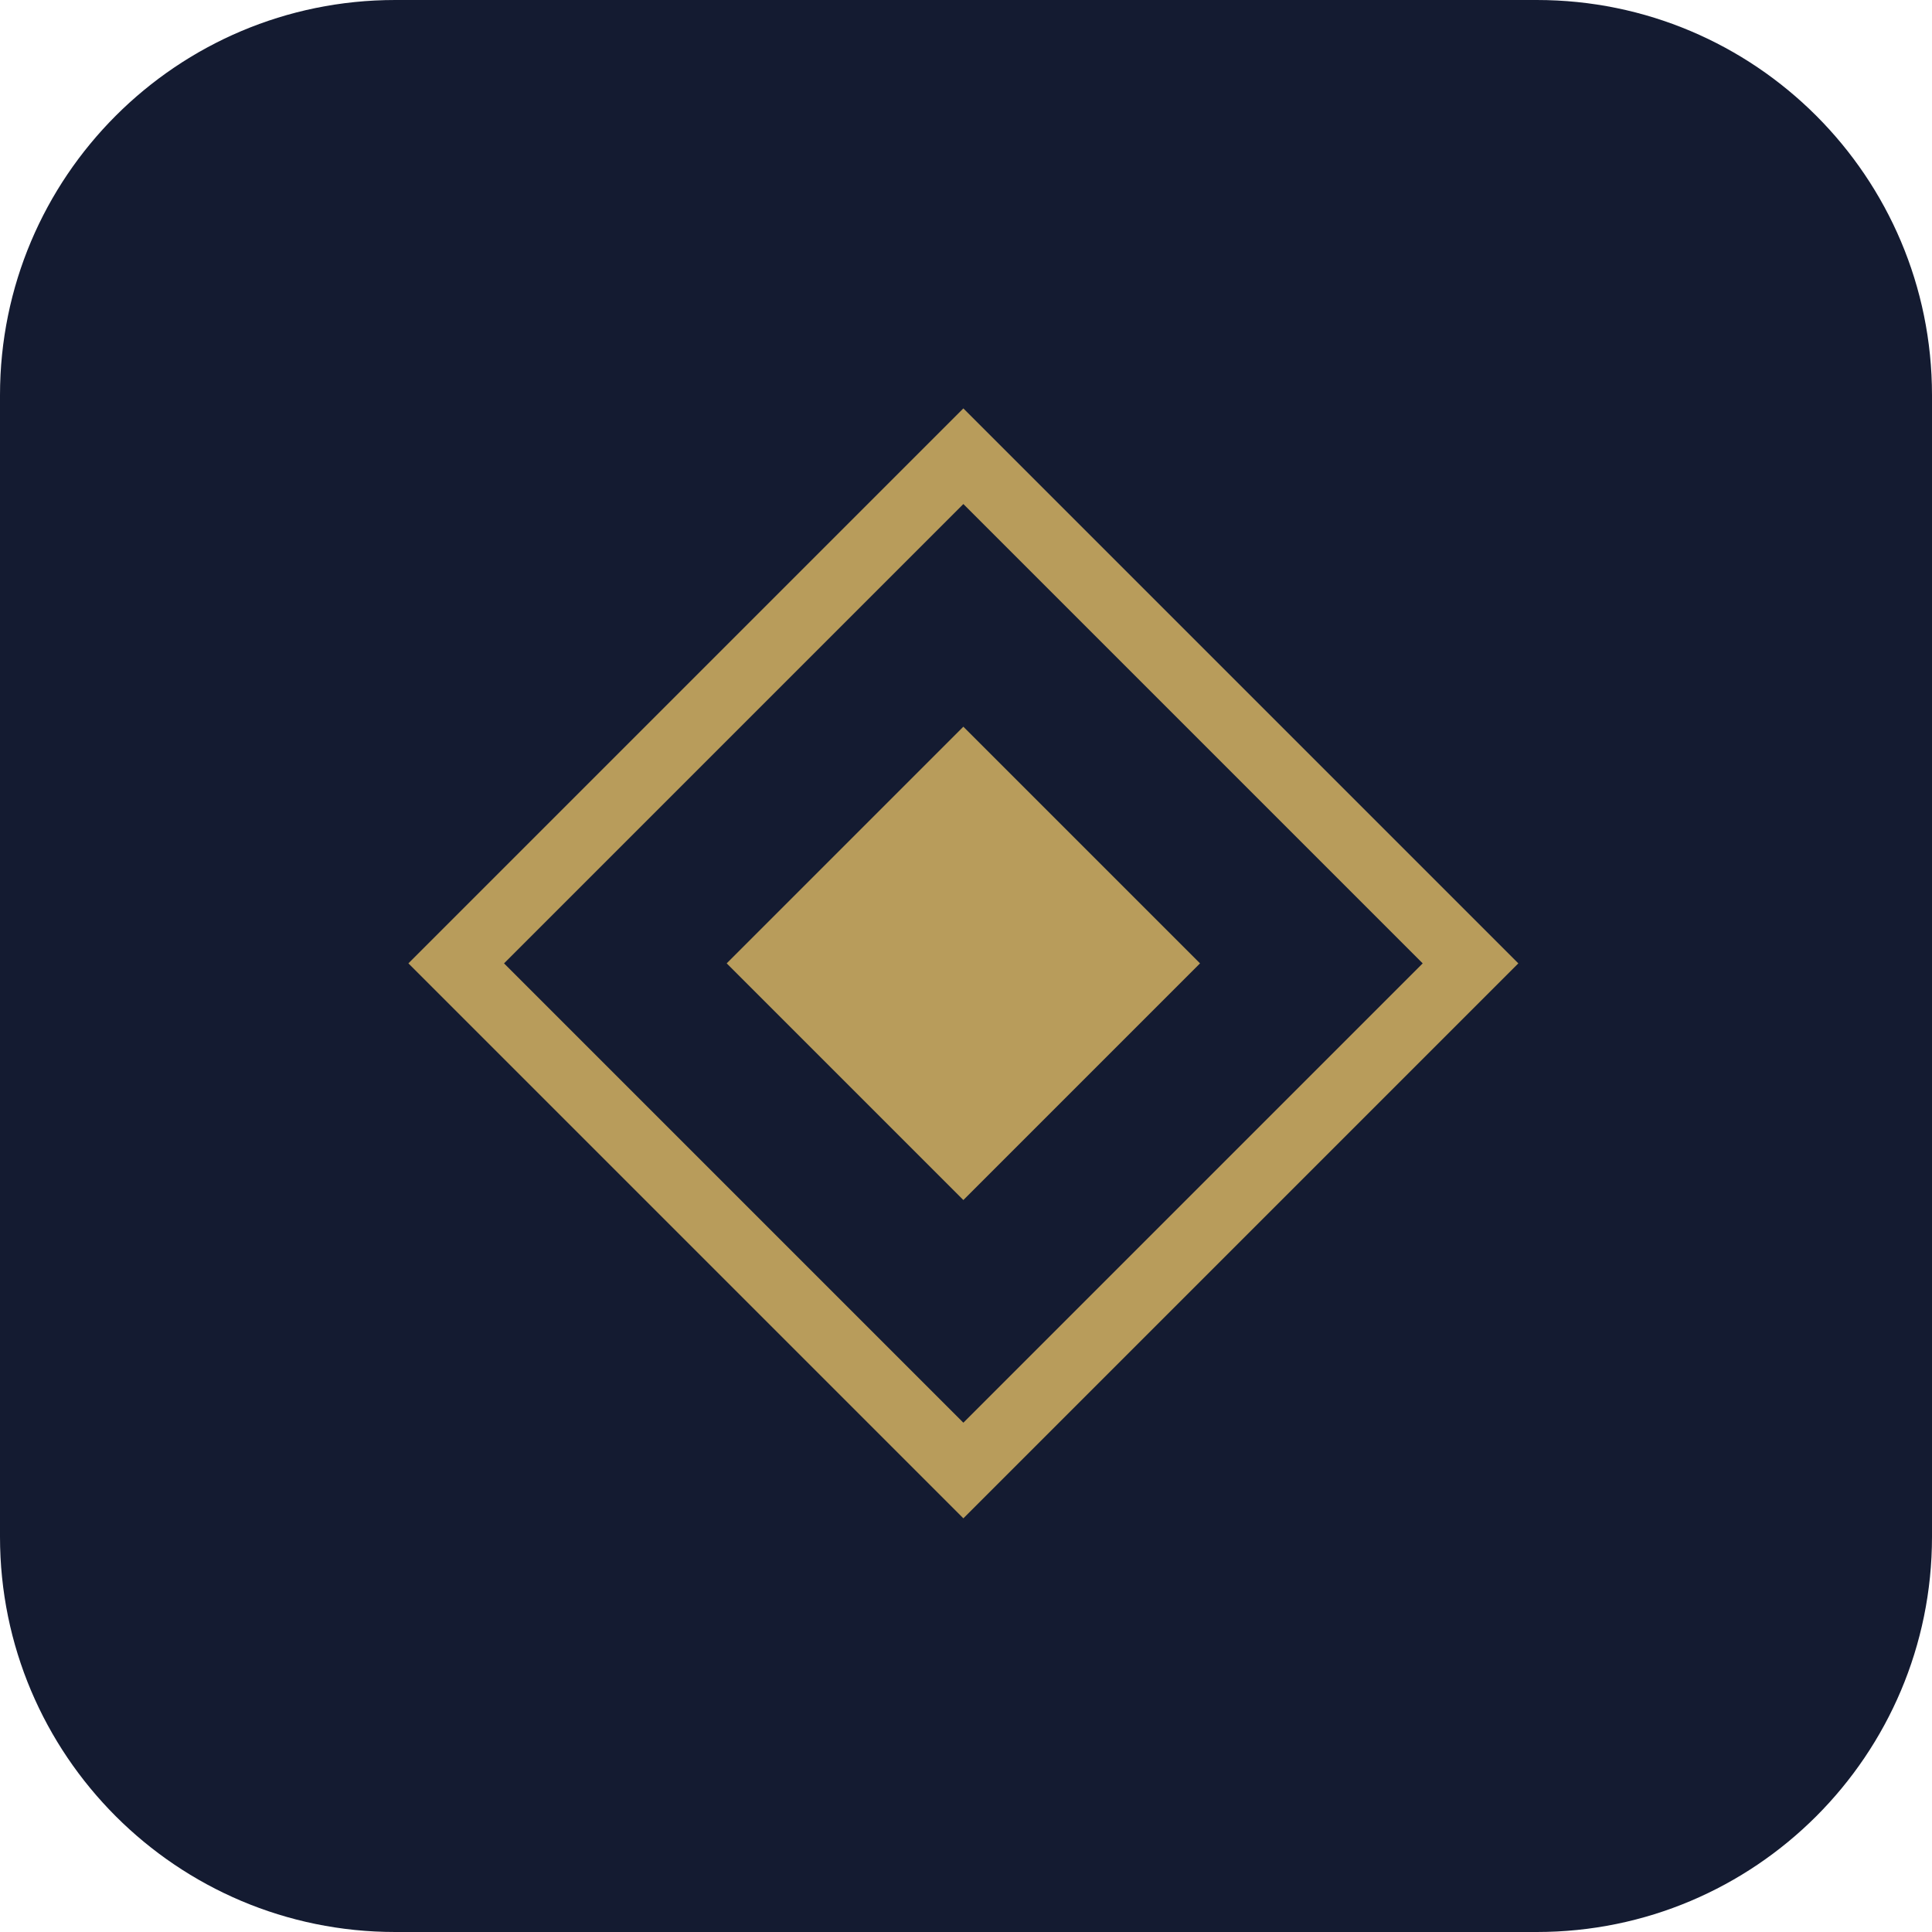
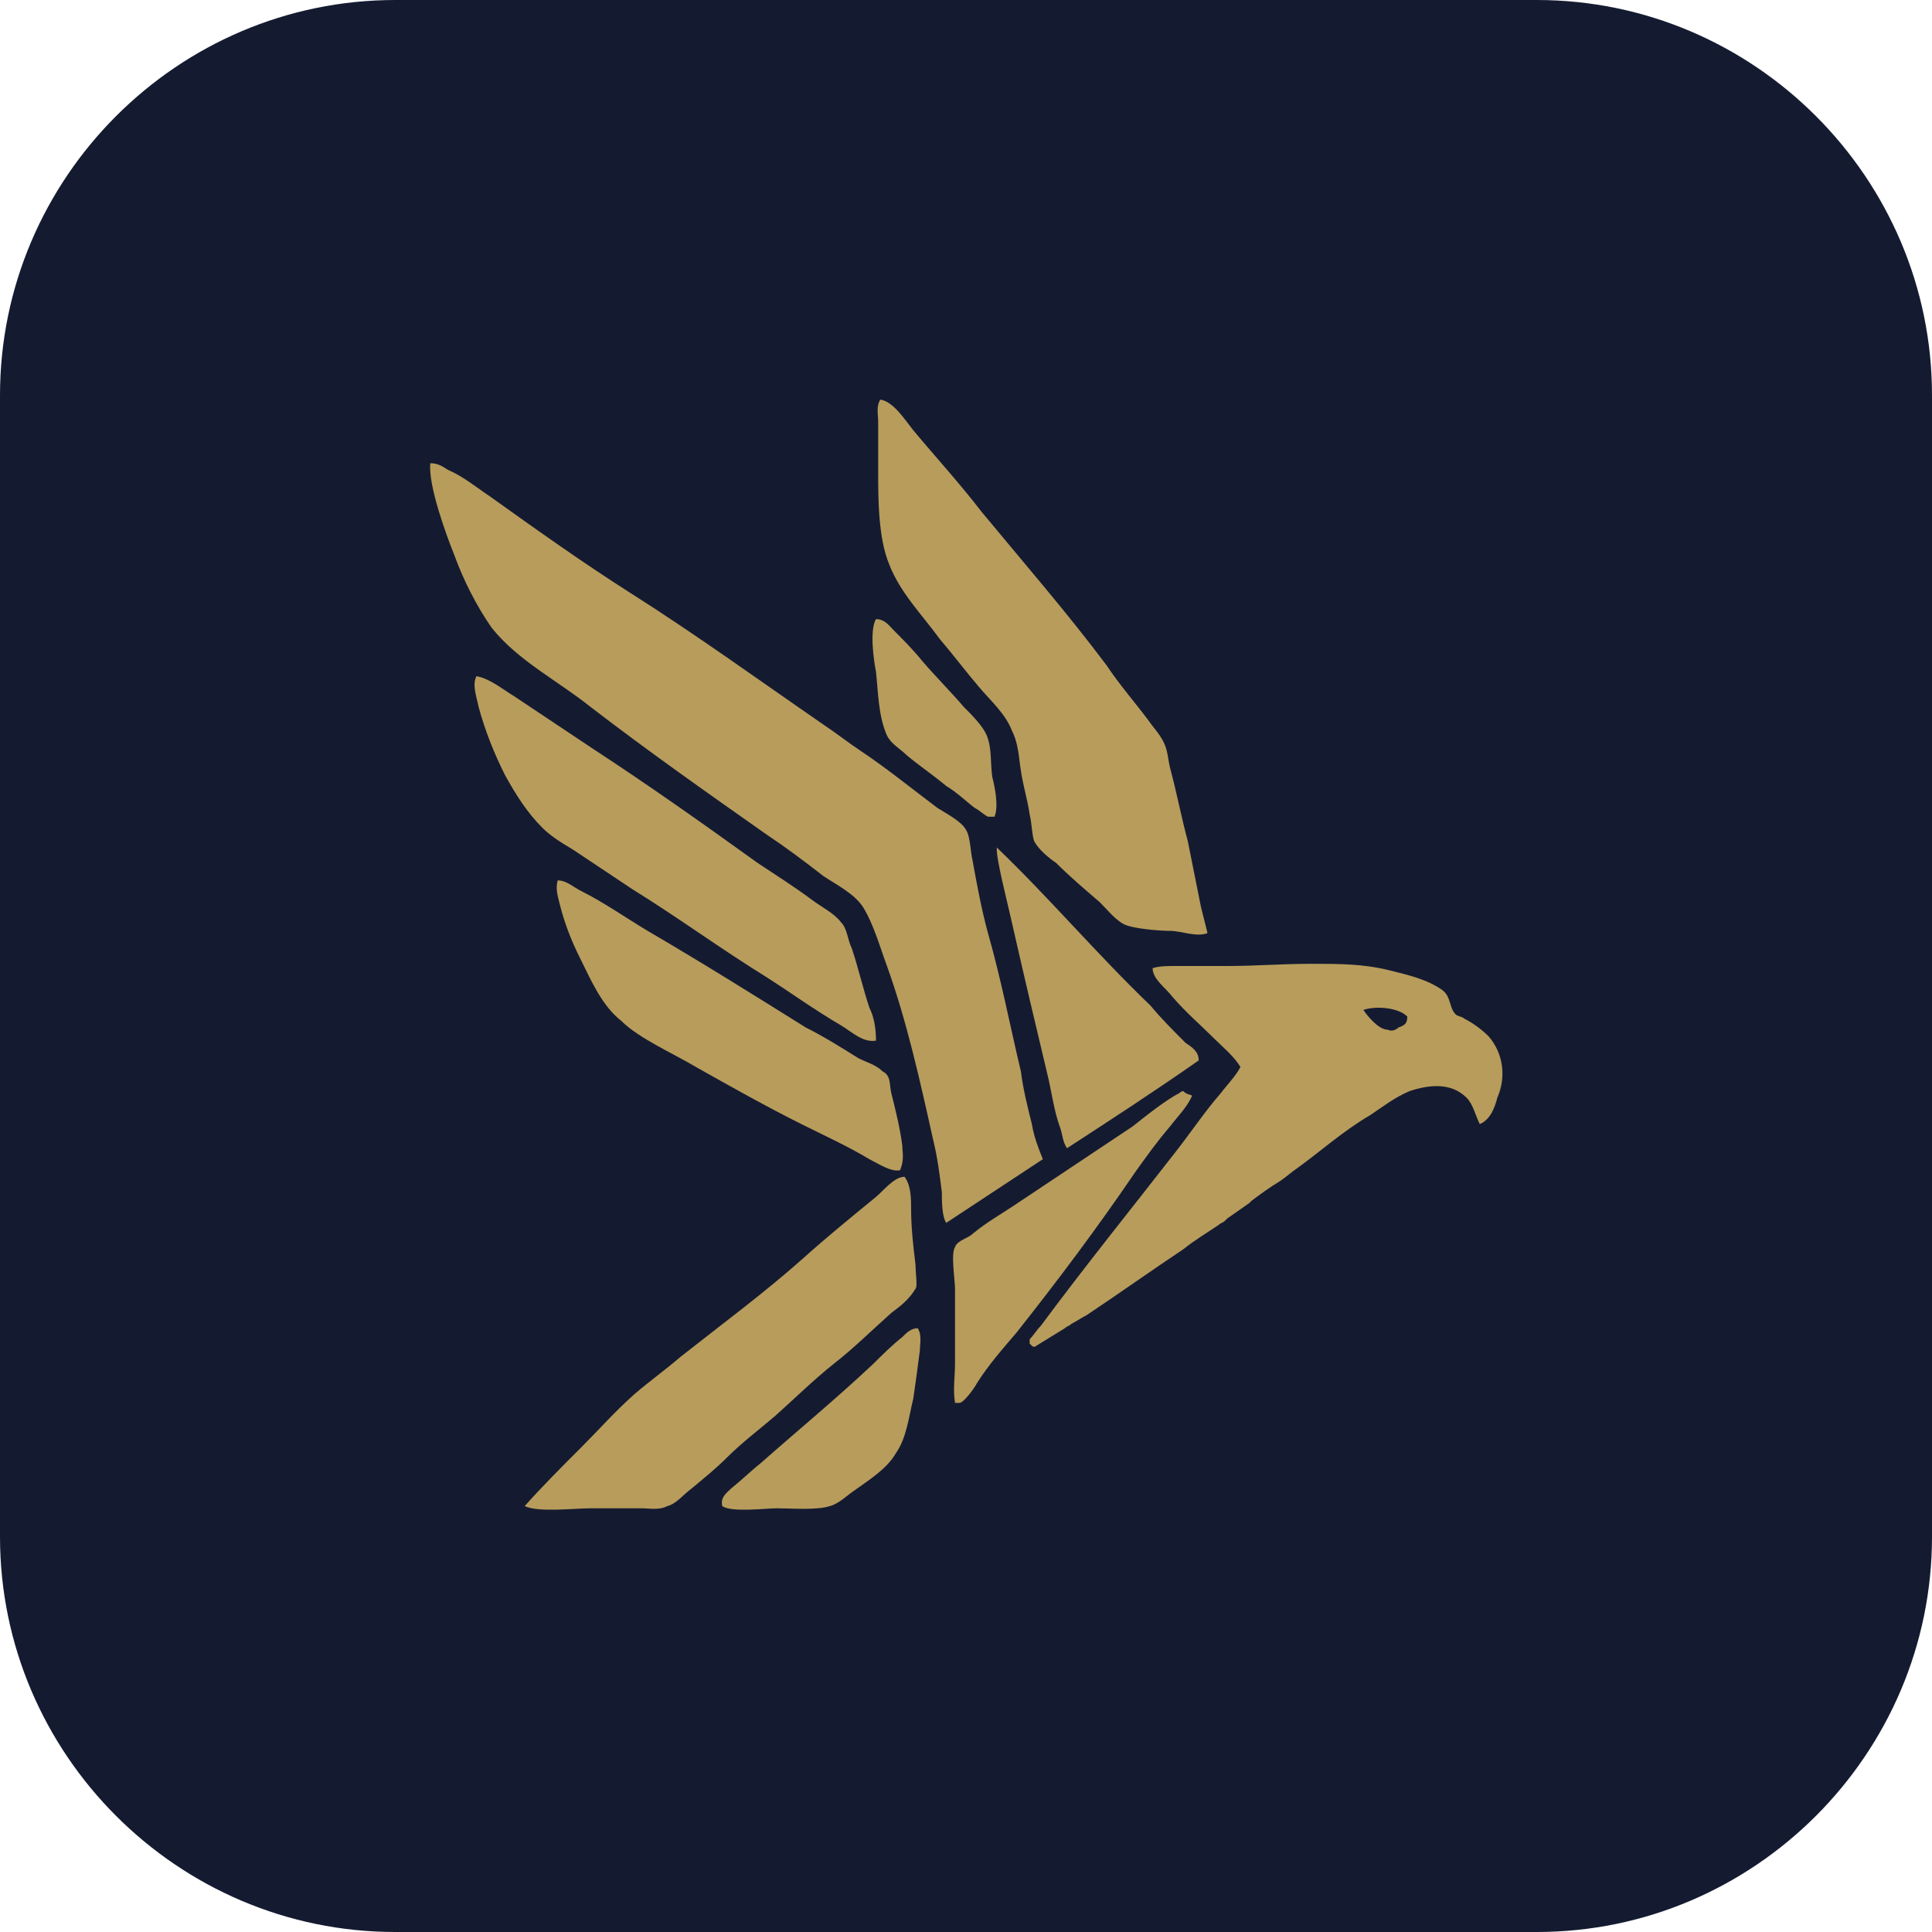
- <svg xmlns="http://www.w3.org/2000/svg" viewBox="0 0 88 88">
-   <rect width="88" height="88" rx="18" fill="#141B31" />
-   <g transform="translate(10,10) scale(.77)">
-     <polygon points="14,44 44,14 74,44 44,74" fill="none" stroke="#B89C5B" stroke-width="4" />
-     <polygon points="30,44 44,30 58,44 44,58" fill="#B89C5B" />
+ <svg xmlns="http://www.w3.org/2000/svg" version="1.1" id="Layer_1" x="0px" y="0px" viewBox="0 0 88 88" style="enable-background:new 0 0 88 88;" xml:space="preserve">
+   <style type="text/css">
+ 	.st0{fill:#141B31;}
+ 	.st1{fill-rule:evenodd;clip-rule:evenodd;fill:#B89C5B;}
+ 	.st2{fill:none;}
+ </style>
+   <path class="st0" d="M18,0h52c9.9,0,18,8.1,18,18v52c0,9.9-8.1,18-18,18H18C8.1,88,0,79.9,0,70V18C0,8.1,8.1,0,18,0z" />
+   <g>
+     <g>
+       <g>
+         <g>
+           <path class="st1" d="M41.8,60.5c-0.3,0-0.5,0.2-0.7,0.4c-0.5,0.4-0.9,0.8-1.3,1.2c-1.7,1.6-3.4,3-5.1,4.5      c-0.5,0.4-0.9,0.8-1.4,1.2c-0.2,0.2-0.5,0.4-0.4,0.8c0.4,0.3,2,0.1,2.5,0.1c0.6,0,1.8,0.1,2.4-0.1c0.4-0.1,0.8-0.5,1.1-0.7      c0.7-0.5,1.5-1,1.9-1.7c0.5-0.7,0.6-1.7,0.8-2.5c0.1-0.7,0.2-1.4,0.3-2.2C41.9,61.2,42,60.8,41.8,60.5z M41.7,57.6      c-0.1-0.8-0.2-1.7-0.2-2.5c0-0.5,0-1.1-0.3-1.5c-0.5,0-1,0.7-1.4,1c-1.1,0.9-2.2,1.8-3.2,2.7c-1.8,1.6-3.7,3-5.6,4.5      c-0.7,0.6-1.4,1.1-2.1,1.7c-0.9,0.8-1.6,1.6-2.4,2.4c-0.9,0.9-1.8,1.8-2.6,2.7c0.6,0.3,2.3,0.1,3,0.1c0.8,0,1.5,0,2.3,0      c0.4,0,0.8,0.1,1.2-0.1c0.4-0.1,0.7-0.5,1.1-0.8c0.6-0.5,1.1-0.9,1.6-1.4c0.7-0.7,1.5-1.3,2.2-1.9c0.9-0.8,1.7-1.6,2.7-2.4      c0.9-0.7,1.7-1.5,2.6-2.3c0.4-0.3,0.8-0.6,1.1-1.1C41.8,58.6,41.7,58,41.7,57.6z M53.9,49.7c-0.1,0-0.2,0.1-0.2,0.1l0,0      c-0.6,0.3-1.6,1.1-2.1,1.5c-1.8,1.2-3.6,2.4-5.4,3.6c-0.6,0.4-1.3,0.8-1.9,1.3c-0.2,0.2-0.7,0.3-0.8,0.6c-0.2,0.3,0,1.5,0,1.9      c0,1.1,0,2.3,0,3.4c0,0.6-0.1,1.2,0,1.8c0.3,0,0,0,0.2,0s0.7-0.7,0.8-0.9c0.5-0.8,1.2-1.6,1.8-2.3c1.9-2.4,3.7-4.8,5.4-7.3      c0.5-0.7,1-1.4,1.6-2.1c0.3-0.4,0.8-0.9,1-1.4C54,49.8,54,49.8,53.9,49.7z M57,54.8L57,54.8C57.1,54.8,57.1,54.8,57,54.8      L57,54.8z M41.1,52.2c-0.1-0.8-0.3-1.6-0.5-2.4c-0.1-0.4,0-0.8-0.4-1c-0.3-0.3-0.7-0.4-1.1-0.6c-0.8-0.5-1.6-1-2.4-1.4      c-2.4-1.5-4.8-3-7.2-4.4c-1-0.6-2-1.3-3-1.8c-0.4-0.2-0.7-0.5-1.1-0.5c-0.1,0.4,0,0.7,0.1,1.1c0.2,0.8,0.5,1.6,0.9,2.4      c0.5,1,1,2.2,1.9,2.9c0.8,0.8,2.4,1.5,3.4,2.1c1.6,0.9,3.2,1.8,4.8,2.6c1,0.5,2.1,1,3.1,1.6c0.4,0.2,1,0.6,1.4,0.5      C41.2,52.8,41.1,52.5,41.1,52.2z M54,47.5c-0.6-0.6-1.1-1.1-1.6-1.7c-2.4-2.3-4.6-4.9-7-7.2c0,0.4,0.1,0.8,0.2,1.3      c0.2,0.9,0.4,1.7,0.6,2.6c0.5,2.2,1,4.3,1.5,6.4c0.2,0.8,0.3,1.7,0.6,2.5c0.1,0.3,0.1,0.6,0.3,0.9c2-1.3,4-2.6,6-4      C54.6,47.9,54.3,47.7,54,47.5z M39.6,45.9c-0.3-0.9-0.5-1.8-0.8-2.7c-0.2-0.4-0.2-0.9-0.5-1.2c-0.3-0.4-0.9-0.7-1.3-1      c-0.8-0.6-1.6-1.1-2.5-1.7c-2.5-1.8-4.9-3.5-7.5-5.2c-1.2-0.8-2.4-1.6-3.6-2.4c-0.5-0.3-1.1-0.8-1.7-0.9c-0.2,0.4,0,0.9,0.1,1.4      c0.3,1.1,0.7,2.1,1.2,3.1c0.5,0.9,1,1.7,1.7,2.4c0.4,0.4,0.9,0.7,1.4,1c0.9,0.6,1.8,1.2,2.7,1.8c2.1,1.3,4,2.7,6.1,4      c1.1,0.7,2.2,1.5,3.4,2.2c0.5,0.3,1,0.8,1.6,0.7C39.9,46.8,39.8,46.3,39.6,45.9z M45.2,35.4c-0.1-0.6,0-1.4-0.3-2      c-0.2-0.4-0.7-0.9-1-1.2c-0.6-0.7-1.3-1.4-1.9-2.1c-0.4-0.5-0.9-1-1.3-1.4c-0.2-0.2-0.4-0.5-0.8-0.5c-0.3,0.5-0.1,1.9,0,2.4      c0.1,0.9,0.1,2,0.5,2.9c0.2,0.4,0.6,0.6,0.9,0.9c0.6,0.5,1.2,0.9,1.8,1.4c0.5,0.3,0.9,0.7,1.3,1c0.2,0.1,0.4,0.3,0.6,0.4      c0.1,0,0.2,0,0.3,0C45.5,36.7,45.3,35.8,45.2,35.4z M47,51.2c-0.2-0.8-0.4-1.6-0.5-2.4c-0.5-2.1-0.9-4.2-1.5-6.3      c-0.3-1.1-0.5-2.2-0.7-3.3c-0.1-0.4-0.1-1.1-0.3-1.4c-0.2-0.4-1-0.8-1.3-1c-1.2-0.9-2.3-1.8-3.5-2.6c-0.6-0.4-1.1-0.8-1.7-1.2      c-2.9-2-5.8-4.1-8.8-6c-2.2-1.4-4.3-2.9-6.4-4.4c-0.6-0.4-1.2-0.9-1.9-1.2c-0.3-0.2-0.5-0.3-0.8-0.3c-0.1,1,0.7,3.2,1.1,4.2      c0.4,1.1,1,2.3,1.7,3.3c1.2,1.5,3,2.4,4.5,3.6c2.6,2,5.3,3.9,8,5.8c0.9,0.6,1.7,1.2,2.6,1.9c0.6,0.4,1.4,0.8,1.8,1.4      c0.5,0.8,0.8,1.9,1.1,2.7c0.9,2.5,1.5,5.2,2.1,7.9c0.2,0.8,0.3,1.6,0.4,2.4c0,0.4,0,1.1,0.2,1.4l4.4-2.9      C47.3,52.3,47.1,51.8,47,51.2z M54.7,41.3c-0.2-1-0.4-2-0.6-3c-0.3-1.1-0.5-2.2-0.8-3.3c-0.1-0.4-0.1-0.8-0.3-1.2      s-0.5-0.7-0.7-1c-0.6-0.8-1.3-1.6-1.9-2.5c-1.8-2.4-3.8-4.7-5.7-7c-1-1.3-2.1-2.5-3.1-3.7c-0.4-0.5-0.9-1.3-1.5-1.4      c-0.2,0.3-0.1,0.7-0.1,1c0,0.8,0,1.6,0,2.3c0,1.2,0,3,0.5,4.2C41,27,42,28,42.8,29.1c0.6,0.7,1.2,1.5,1.8,2.2      c0.5,0.6,1.2,1.2,1.5,2c0.3,0.6,0.3,1.2,0.4,1.8c0.1,0.7,0.3,1.3,0.4,2c0.1,0.4,0.1,0.9,0.2,1.2c0.2,0.4,0.7,0.8,1,1      c0.6,0.6,1.3,1.2,2,1.8c0.3,0.3,0.7,0.8,1.1,1c0.4,0.2,1.6,0.3,2.1,0.3s1.2,0.3,1.7,0.1C54.9,42.1,54.8,41.7,54.7,41.3z" />
+         </g>
+       </g>
+       <g>
+         <g>
+           <path class="st1" d="M67.8,47.2c-0.3-0.3-0.7-0.6-1.1-0.8c-0.1-0.1-0.3-0.1-0.4-0.2c-0.3-0.3-0.2-0.8-0.6-1.1      c-0.7-0.5-1.6-0.7-2.4-0.9c-1.2-0.3-2.3-0.3-3.6-0.3S57.2,44,55.9,44c-0.8,0-1.6,0-2.4,0c-0.3,0-0.7,0-1,0.1      c0,0.5,0.6,0.9,0.9,1.3c0.6,0.7,1.3,1.3,1.9,1.9c0.4,0.4,0.9,0.8,1.2,1.3c-0.2,0.4-0.6,0.8-0.9,1.2c-0.7,0.8-1.3,1.7-2,2.6      c-2.1,2.7-4.2,5.3-6.2,8c-0.2,0.2-0.3,0.4-0.5,0.6c0,0.1,0,0.1,0,0.2l0.1,0.1c0,0,0.1,0.1,0.2,0l1.3-0.8l0,0      c0.1-0.1,0.2-0.1,0.3-0.2c0.2-0.1,0.5-0.3,0.7-0.4c1.5-1,2.9-2,4.4-3c0.5-0.4,1-0.7,1.6-1.1c0.1-0.1,0.2-0.1,0.3-0.2l0,0      l0.1-0.1l1-0.7l0.1-0.1c0.4-0.3,0.8-0.6,1.3-0.9l0,0c0.3-0.2,0.5-0.4,0.8-0.6c1.1-0.8,2.1-1.7,3.3-2.4c0.6-0.4,1.1-0.8,1.8-1.1      c0.9-0.3,1.9-0.4,2.6,0.3c0.3,0.3,0.4,0.8,0.6,1.2c0.5-0.2,0.7-0.8,0.8-1.2C68.6,49.1,68.5,48,67.8,47.2z M63.7,46.8      c-0.1,0.1-0.3,0.2-0.5,0.1c-0.4,0-0.9-0.6-1.1-0.9c0.6-0.2,1.6-0.1,2,0.3C64.1,46.6,64,46.7,63.7,46.8z" />
+         </g>
+       </g>
+       <line class="st2" x1="55.6" y1="55.6" x2="54.8" y2="56.1" />
+       <line class="st2" x1="58" y1="53.9" x2="56.7" y2="54.8" />
+     </g>
  </g>
</svg>
